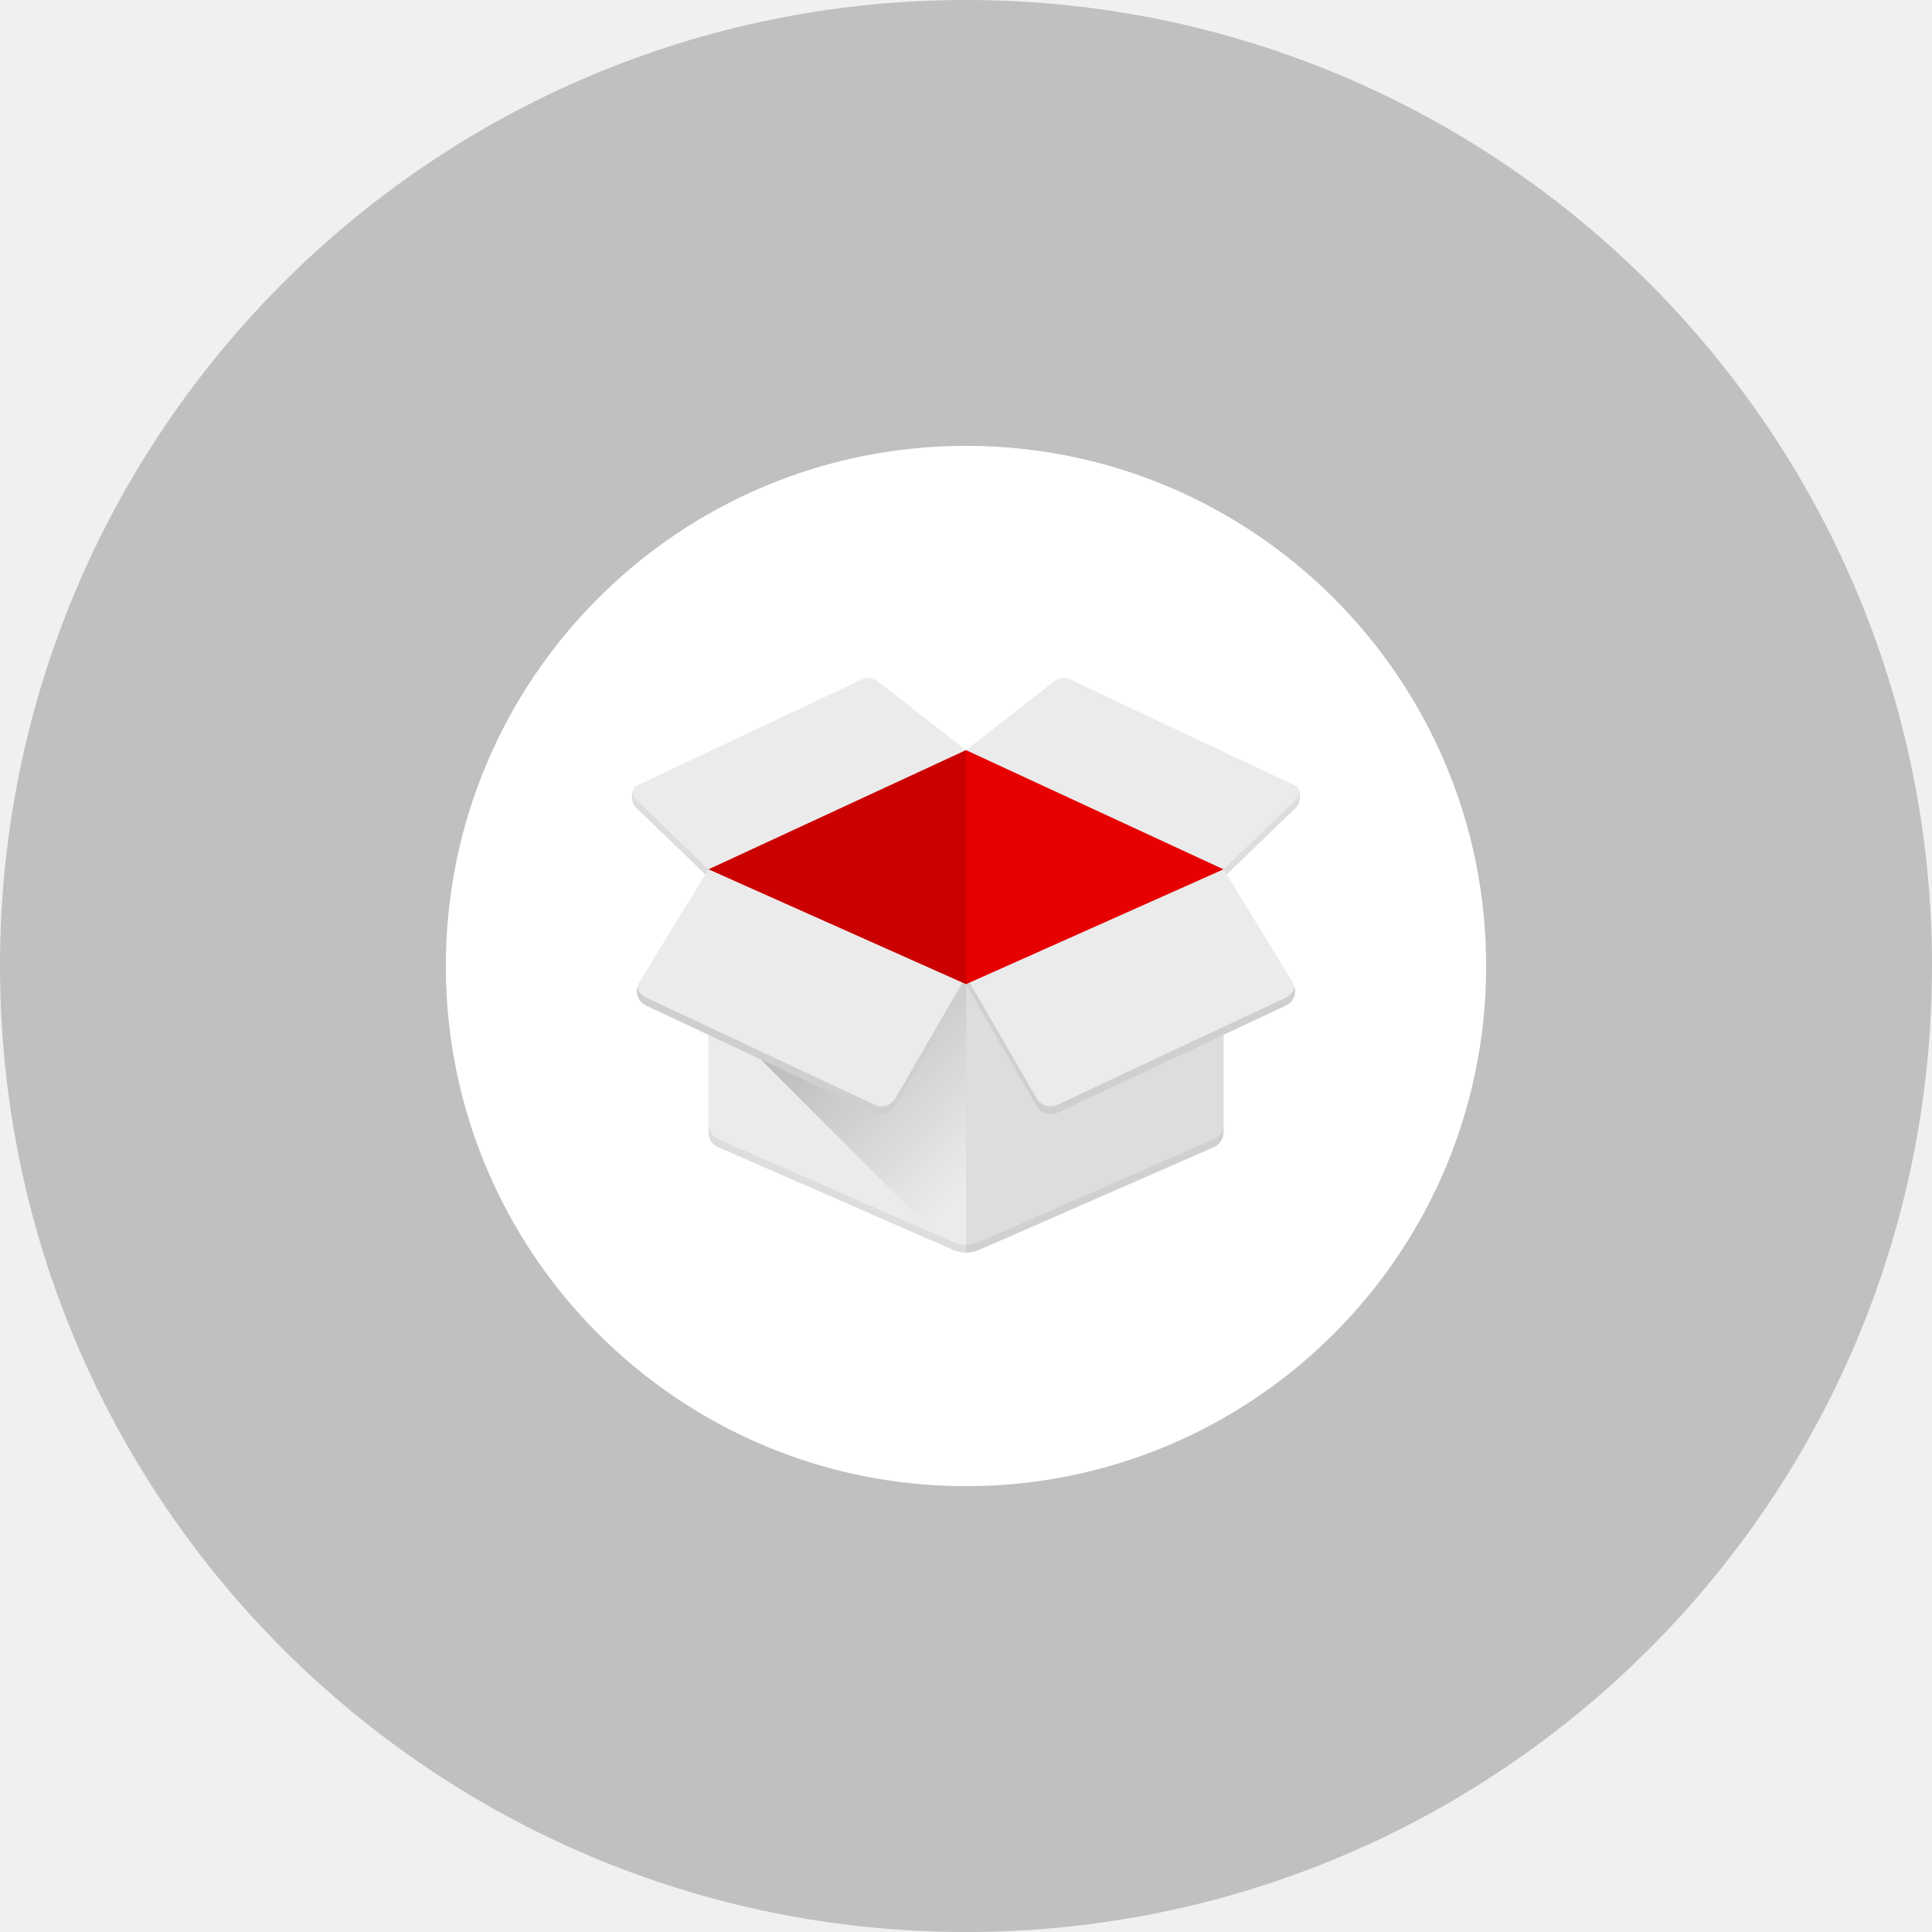
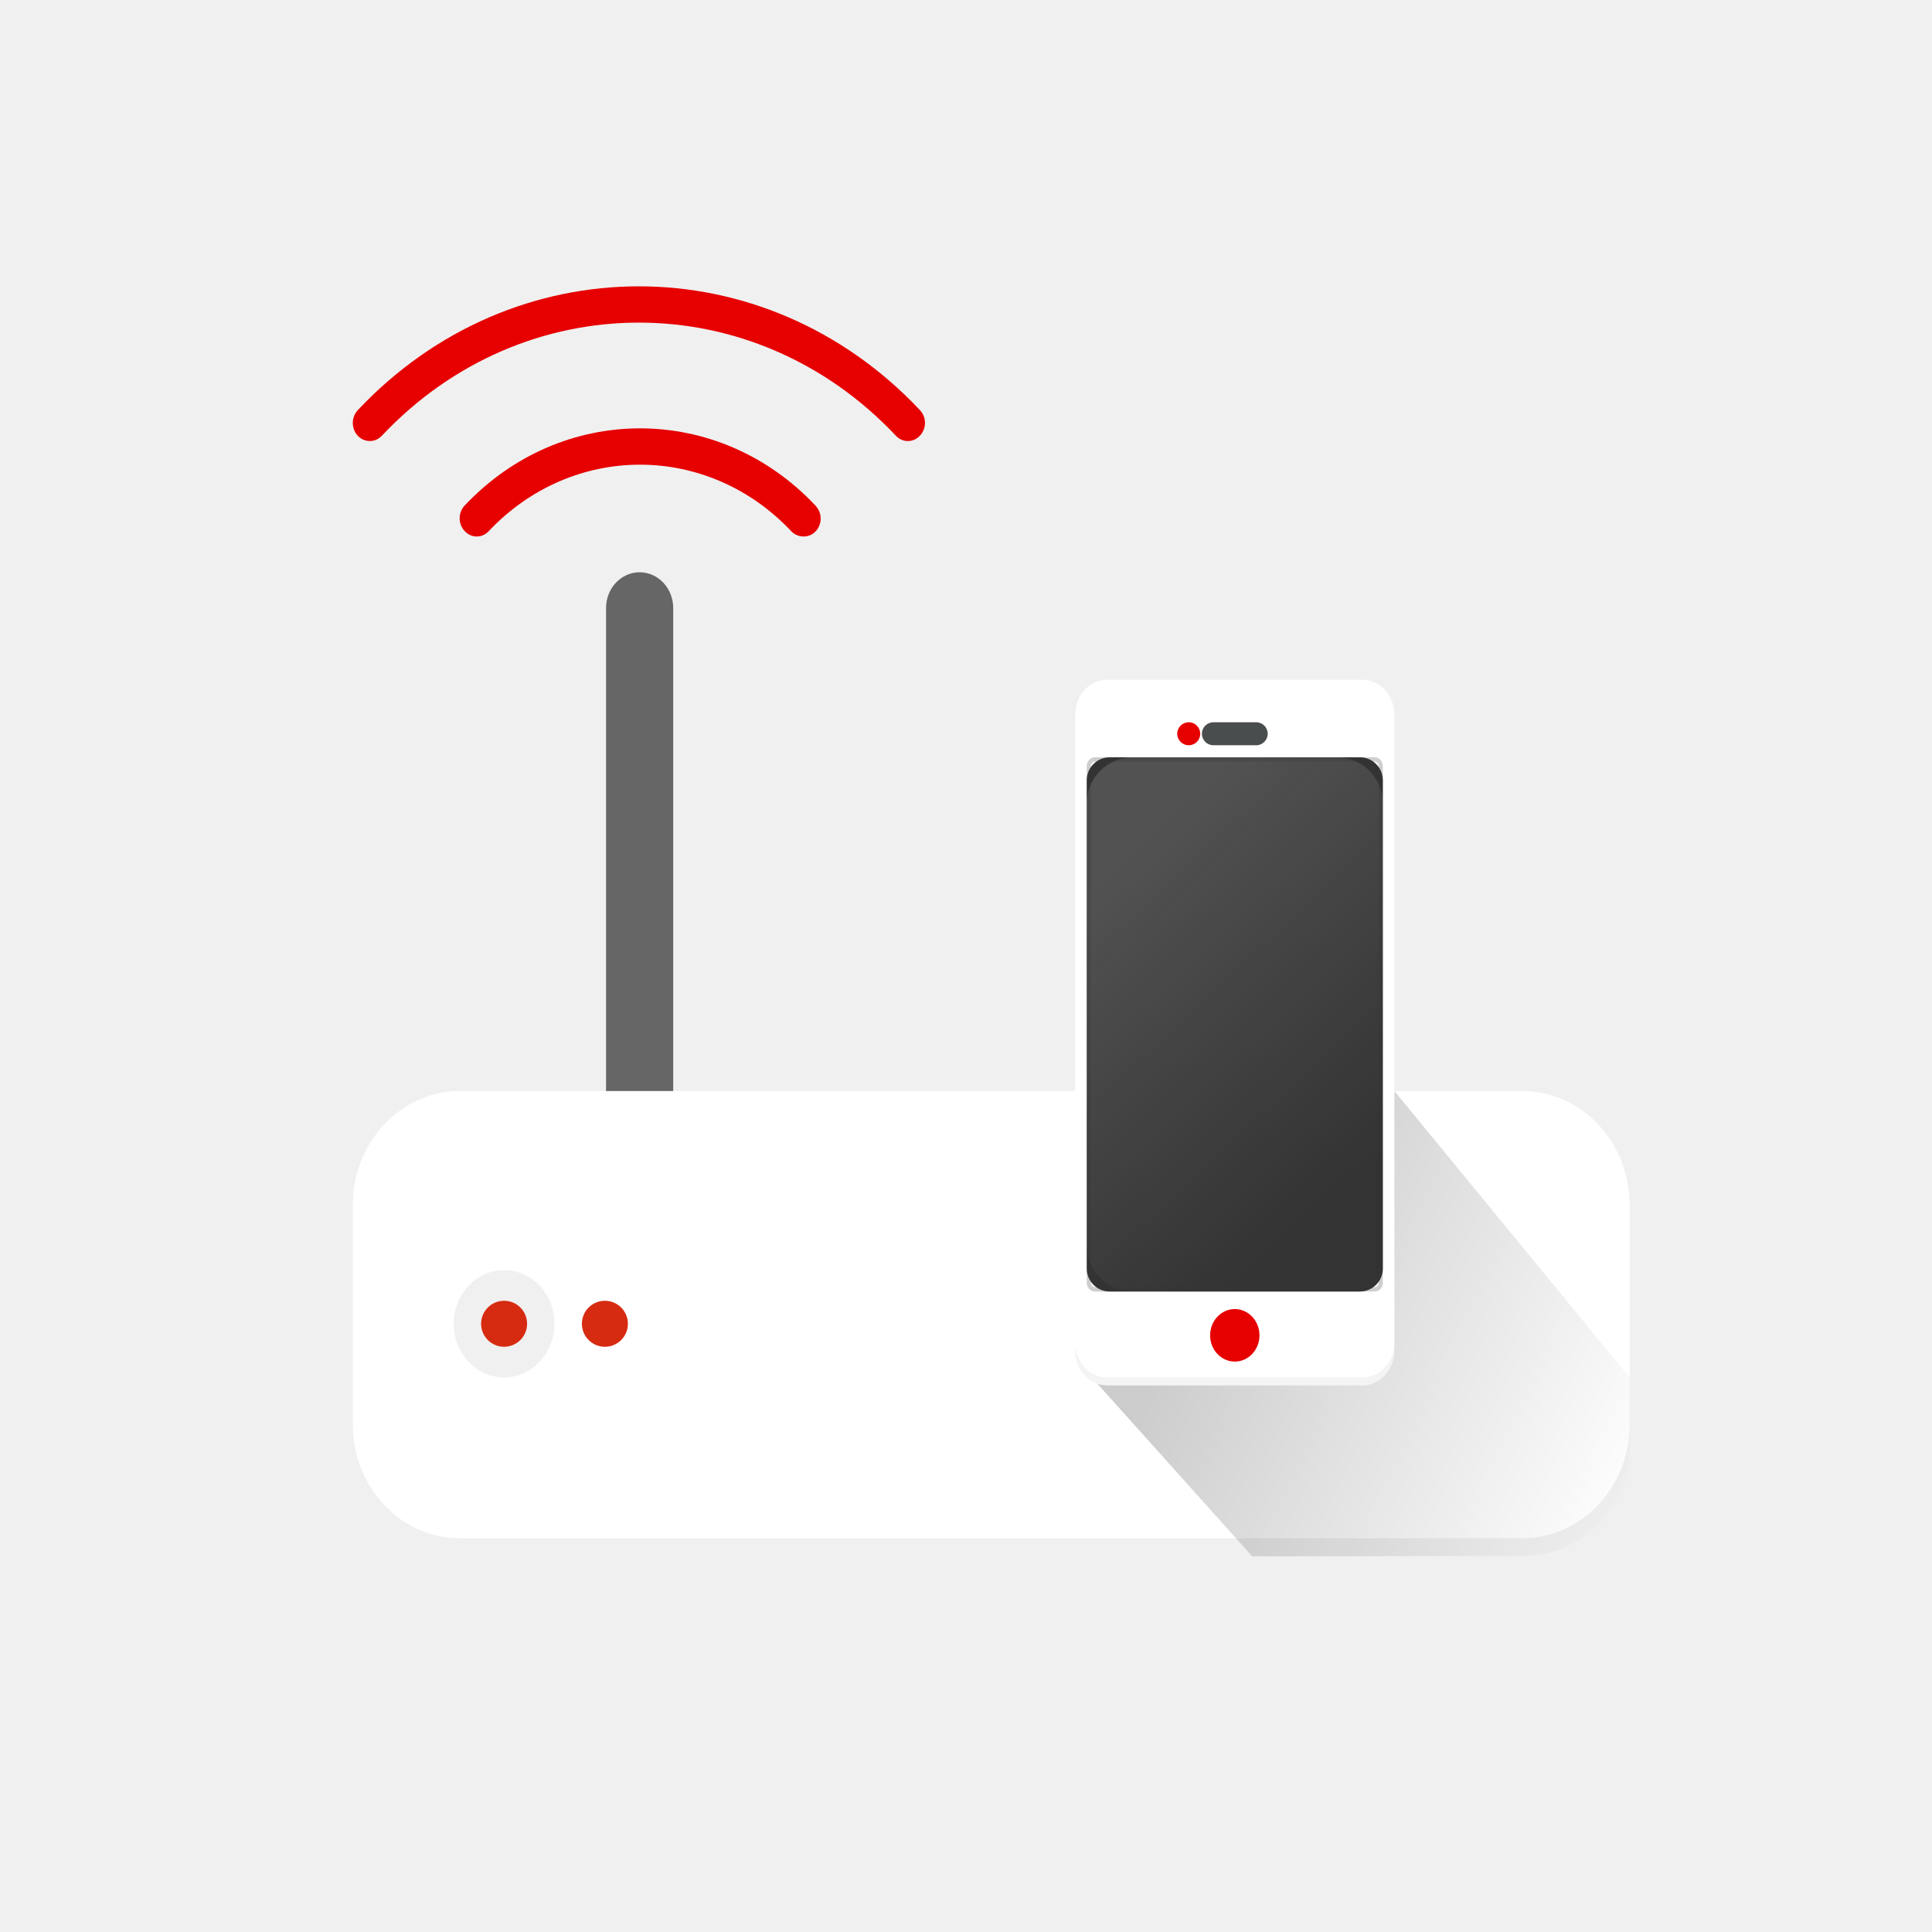
- <svg xmlns="http://www.w3.org/2000/svg" width="130" height="130" viewBox="0 0 130 130">
+ <svg xmlns="http://www.w3.org/2000/svg" width="84" height="84" viewBox="0 0 84 84">
  <defs>
-     <linearGradient id="a" x1="40.758%" x2="97.446%" y1="1.917%" y2="76.093%">
+     <linearGradient id="tf7k8h2pza" x1="25%" x2="102.33%" y1="25.575%" y2="85.502%">
      <stop offset="0%" />
      <stop offset="100%" stop-opacity="0" />
    </linearGradient>
+     <linearGradient id="ysjw5t9srb" x1="29.56%" x2="70.44%" y1="10.73%" y2="89.27%">
+       <stop offset="0%" stop-color="#FFF" stop-opacity=".3" />
+       <stop offset="100%" stop-color="#F6F6F6" stop-opacity="0" />
+     </linearGradient>
  </defs>
  <g fill="none" fill-rule="evenodd">
-     <circle cx="65" cy="65" r="65" fill="#000" fill-opacity=".2" />
-     <circle cx="65" cy="65" r="35" fill="#FFF" fill-rule="nonzero" />
-     <path fill="#EBEBEB" fill-rule="nonzero" d="M65 51.02l-17.333 8.022-4.94-4.767c-.271-.27-.271-1.2.062-1.354l15.17-6.646c.37-.175.807-.125 1.129.127L65 51.02zm0 0l17.333 8.022 4.94-4.767c.271-.27.271-1.194-.06-1.354l-15.171-6.646a1.083 1.083 0 00-1.13.127L65 51.02z" />
-     <path fill="#000" fill-rule="nonzero" d="M65 51.02l-17.333 8.022-4.94-4.767c-.271-.27-.271-1.2.062-1.354l15.17-6.646c.37-.175.807-.125 1.129.127L65 51.02zm0 0l17.333 8.022 4.94-4.767c.271-.27.271-1.194-.06-1.354l-15.171-6.646a1.083 1.083 0 00-1.13.127L65 51.02z" opacity=".06" />
-     <path fill="#EBEBEB" fill-rule="nonzero" d="M65 66.219L47.667 58.5v17.71c.006.425.26.807.65.978l15.816 6.917a2.167 2.167 0 001.736 0l15.814-6.918c.395-.172.65-.56.65-.99V58.5L65 66.219z" />
-     <path fill="#000" fill-rule="nonzero" d="M65 66.219v18.08c.3 0 .595-.061.87-.18l15.813-6.932c.395-.172.65-.56.65-.99V58.5L65 66.219z" opacity=".06" />
-     <path fill="#EBEBEB" fill-rule="nonzero" d="M65 50.478L47.667 58.5l-4.94-4.767a.542.542 0 01.146-.88l15.085-7.12c.37-.174.808-.125 1.13.127L65 50.478zm0 0L82.333 58.5l4.94-4.767a.542.542 0 00-.146-.88l-15.085-7.12a1.083 1.083 0 00-1.13.127L65 50.478z" />
-     <path fill="#E60000" fill-rule="nonzero" d="M65 66.235L47.667 58.5 65 50.475zm0 0L82.333 58.5 65 50.475z" />
-     <path fill="#000" fill-rule="nonzero" d="M65 66.235L47.667 58.5 65 50.475z" opacity=".12" />
-     <path fill="#EBEBEB" fill-rule="nonzero" d="M86.994 66.116l-4.66-7.616L65 66.232l4.748 8.21c.281.486.888.677 1.397.438l15.384-7.22a1.083 1.083 0 00.465-1.544zm-43.988 0l4.66-7.616L65 66.232l-4.748 8.212a1.083 1.083 0 01-1.397.439l-15.386-7.22a1.083 1.083 0 01-.463-1.547z" />
-     <path fill="url(#a)" fill-rule="nonzero" d="M26 27.232l-4.748 8.212a1.083 1.083 0 01-1.397.439l-7.668-3.6 12.749 12.748.197.087c.274.12.57.182.87.182V27.219l-.003.013z" opacity=".2" transform="translate(39 39)" />
-     <path fill="#000" fill-rule="nonzero" d="M81.683 76.646l-15.814 6.93a2.167 2.167 0 01-1.736 0l-15.816-6.93a1.083 1.083 0 01-.65-.991v.541c0 .43.255.82.65.991l15.816 6.918a2.167 2.167 0 001.736 0l15.814-6.918c.395-.172.65-.56.65-.99v-.542c0 .43-.255.819-.65.99z" opacity=".06" />
-     <path fill="#000" fill-rule="nonzero" d="M86.531 67.12l-15.383 7.221a1.083 1.083 0 01-1.398-.439l-4.5-7.78-.25.11 4.748 8.21c.281.486.888.677 1.397.438l15.384-7.22c.467-.223.712-.745.585-1.246-.08.31-.294.569-.583.707zm-26.279 6.782a1.083 1.083 0 01-1.397.439l-15.386-7.22a1.083 1.083 0 01-.585-.705 1.083 1.083 0 00.585 1.246l15.383 7.22c.51.24 1.116.049 1.398-.438L65 66.232l-.25-.11-4.498 7.78z" opacity=".12" />
-     <path d="M39 39h52v52H39z" />
+     <g>
+       <g>
+         <g>
+           <g>
+             <g>
+               <g>
+                 <g transform="translate(-125, -999) translate(20, 887) translate(0, 88) translate(81, 0) translate(24, 24) translate(-0, 0) translate(8.034783, 2.333333)">
+                   <path fill="#D8D8D8" fill-opacity="0" d="M0 0H70.122V74.667H0z" />
+                   <path fill="#666" fill-rule="nonzero" d="M19.775 46.95c-.807 0-1.46-.696-1.46-1.555V24.103c0-.859.653-1.555 1.46-1.555.807 0 1.46.696 1.46 1.555v21.292c0 .86-.653 1.556-1.46 1.556z" />
+                   <path fill="#FFF" fill-rule="nonzero" d="M58.256 45.103c2.57.058 4.61 2.32 4.561 5.056V60.27c.05 2.738-1.994 5-4.565 5.056H11.87c-2.572-.056-4.615-2.318-4.566-5.056V50.159c-.049-2.74 1.997-5.002 4.57-5.056h46.382z" />
+                   <g fill="#000" fill-rule="nonzero" opacity=".06">
+                     <path d="M51.302 5.437H4.92C2.352 5.377.314 3.115.365.38v.778c-.024 1.315.443 2.587 1.3 3.535.855.948 2.03 1.495 3.265 1.52h46.383c1.235-.025 2.41-.572 3.266-1.52.856-.948 1.324-2.22 1.3-3.535V.38c.024 1.317-.445 2.59-1.304 3.539-.858.948-2.036 1.494-3.273 1.517z" transform="translate(6.93913, 59.11111)" />
+                   </g>
+                   <path fill="url(#tf7k8h2pza)" fill-rule="nonzero" d="M39.638 55.017l4.742 8.961 11.494 2.858c3.065.65 5.136-1.725 5.437-2.934l.873-3.5-6.91-14.557-15.636 9.172z" opacity=".2" transform="translate(50.91094, 56.39619) rotate(-14) translate(-50.91094, -56.39619)" />
+                   <path fill="#F4F4F4" fill-rule="nonzero" d="M51.203 57.523H40.101c-.767 0-1.388-.682-1.388-1.523v.38c0 .842.621 1.524 1.388 1.524h11.102c.767 0 1.388-.682 1.388-1.523V56c0 .841-.621 1.523-1.388 1.523z" />
+                   <path fill="#E60000" fill-rule="nonzero" d="M31.44 16.843c-.196.001-.384-.082-.522-.23-6.177-6.56-16.175-6.56-22.351 0-.188.199-.46.276-.715.203-.256-.073-.455-.286-.523-.558-.068-.272.006-.562.193-.76 6.753-7.176 17.687-7.176 24.44 0 .14.146.22.346.22.555 0 .21-.08.41-.22.556-.137.15-.325.234-.522.234z" />
+                   <path fill="#E60000" fill-rule="nonzero" d="M26.89 20.992c-.116 0-.23-.03-.333-.085-.072-.037-.137-.087-.193-.148-3.636-3.852-9.512-3.852-13.148 0-.138.15-.326.234-.523.234-.196 0-.384-.084-.522-.234-.141-.147-.221-.348-.221-.558 0-.21.08-.412.221-.558 4.214-4.47 11.03-4.47 15.244 0l.026.027.036.047c.185.235.222.565.095.84-.127.276-.394.447-.683.435z" />
+                   <ellipse cx="13.882" cy="55.222" fill="#000" fill-rule="nonzero" opacity=".06" rx="2.191" ry="2.333" />
+                   <circle cx="18.265" cy="55.222" r="1" fill="#D62B11" fill-rule="nonzero" />
+                   <circle cx="13.882" cy="55.222" r="1" fill="#D62B11" fill-rule="nonzero" />
+                   <g fill-rule="nonzero" transform="translate(38.34783, 27.22222)">
+                     <path fill="#FFF" d="M1.753 0h11.103c.766 0 1.387.679 1.387 1.517v27.3c0 .837-.62 1.516-1.387 1.516H1.753c-.766 0-1.388-.679-1.388-1.516v-27.3C.365.679.987 0 1.753 0z" />
+                     <rect width="12.874" height="23.228" x=".867" y="3.37" fill="#333" rx="1" />
+                     <rect width="12.874" height="23.228" x=".867" y="3.37" fill="url(#ysjw5t9srb)" opacity=".5" rx="2" />
+                     <g fill="#333" opacity=".24">
+                       <path d="M12.516.19c.1 0 .18.086.18.19v22.467c0 .105-.08.19-.18.19H.358c-.1 0-.18-.085-.18-.19V.381c0-.105.08-.19.18-.19h12.158zm0-.19H.358C.16 0 0 .17 0 .38v22.467c0 .21.16.381.358.381h12.158c.198 0 .358-.17.358-.38V.38c0-.21-.16-.381-.358-.381z" transform="translate(0.867391, 3.37037)" />
+                     </g>
+                     <rect width="2.861" height="1" x="5.874" y="1.847" fill="#4A4D4E" rx=".5" />
+                     <rect width="1" height="1" x="4.801" y="1.847" fill="#E60000" rx=".5" />
+                     <ellipse cx="7.304" cy="28.502" fill="#E60000" rx="1.073" ry="1.142" />
+                   </g>
+                 </g>
+               </g>
+             </g>
+           </g>
+         </g>
+       </g>
+     </g>
  </g>
</svg>
